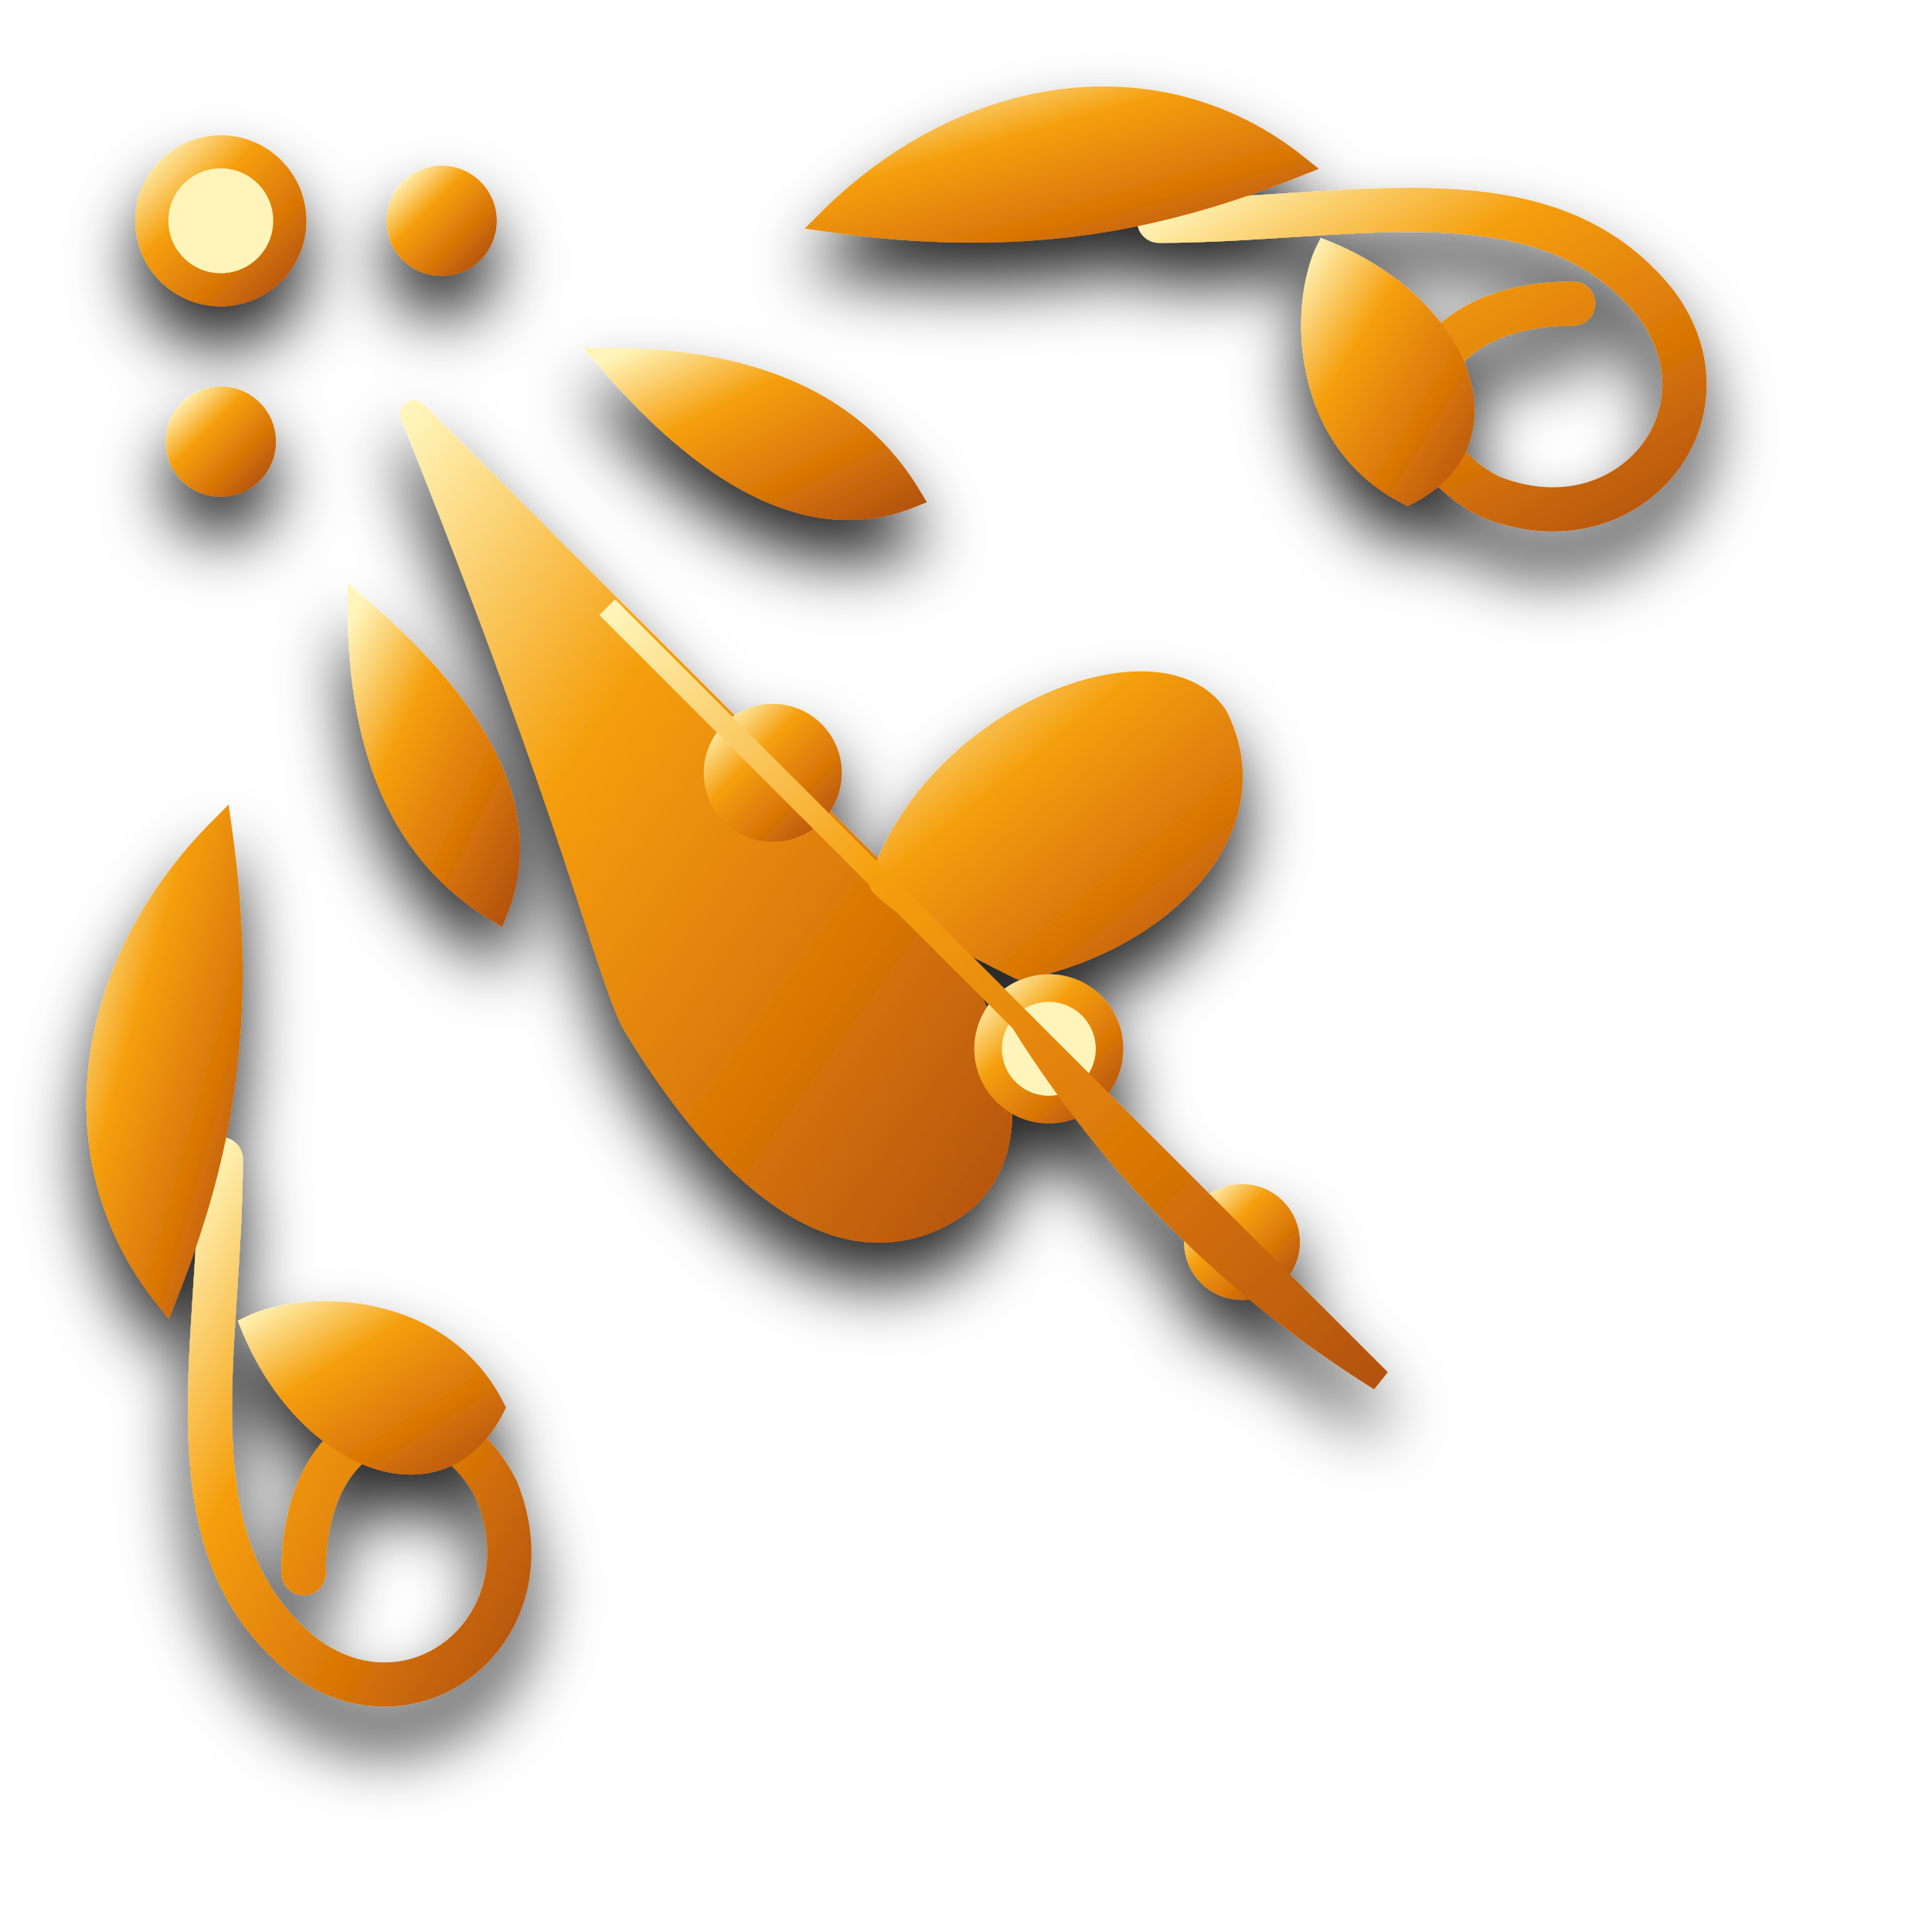
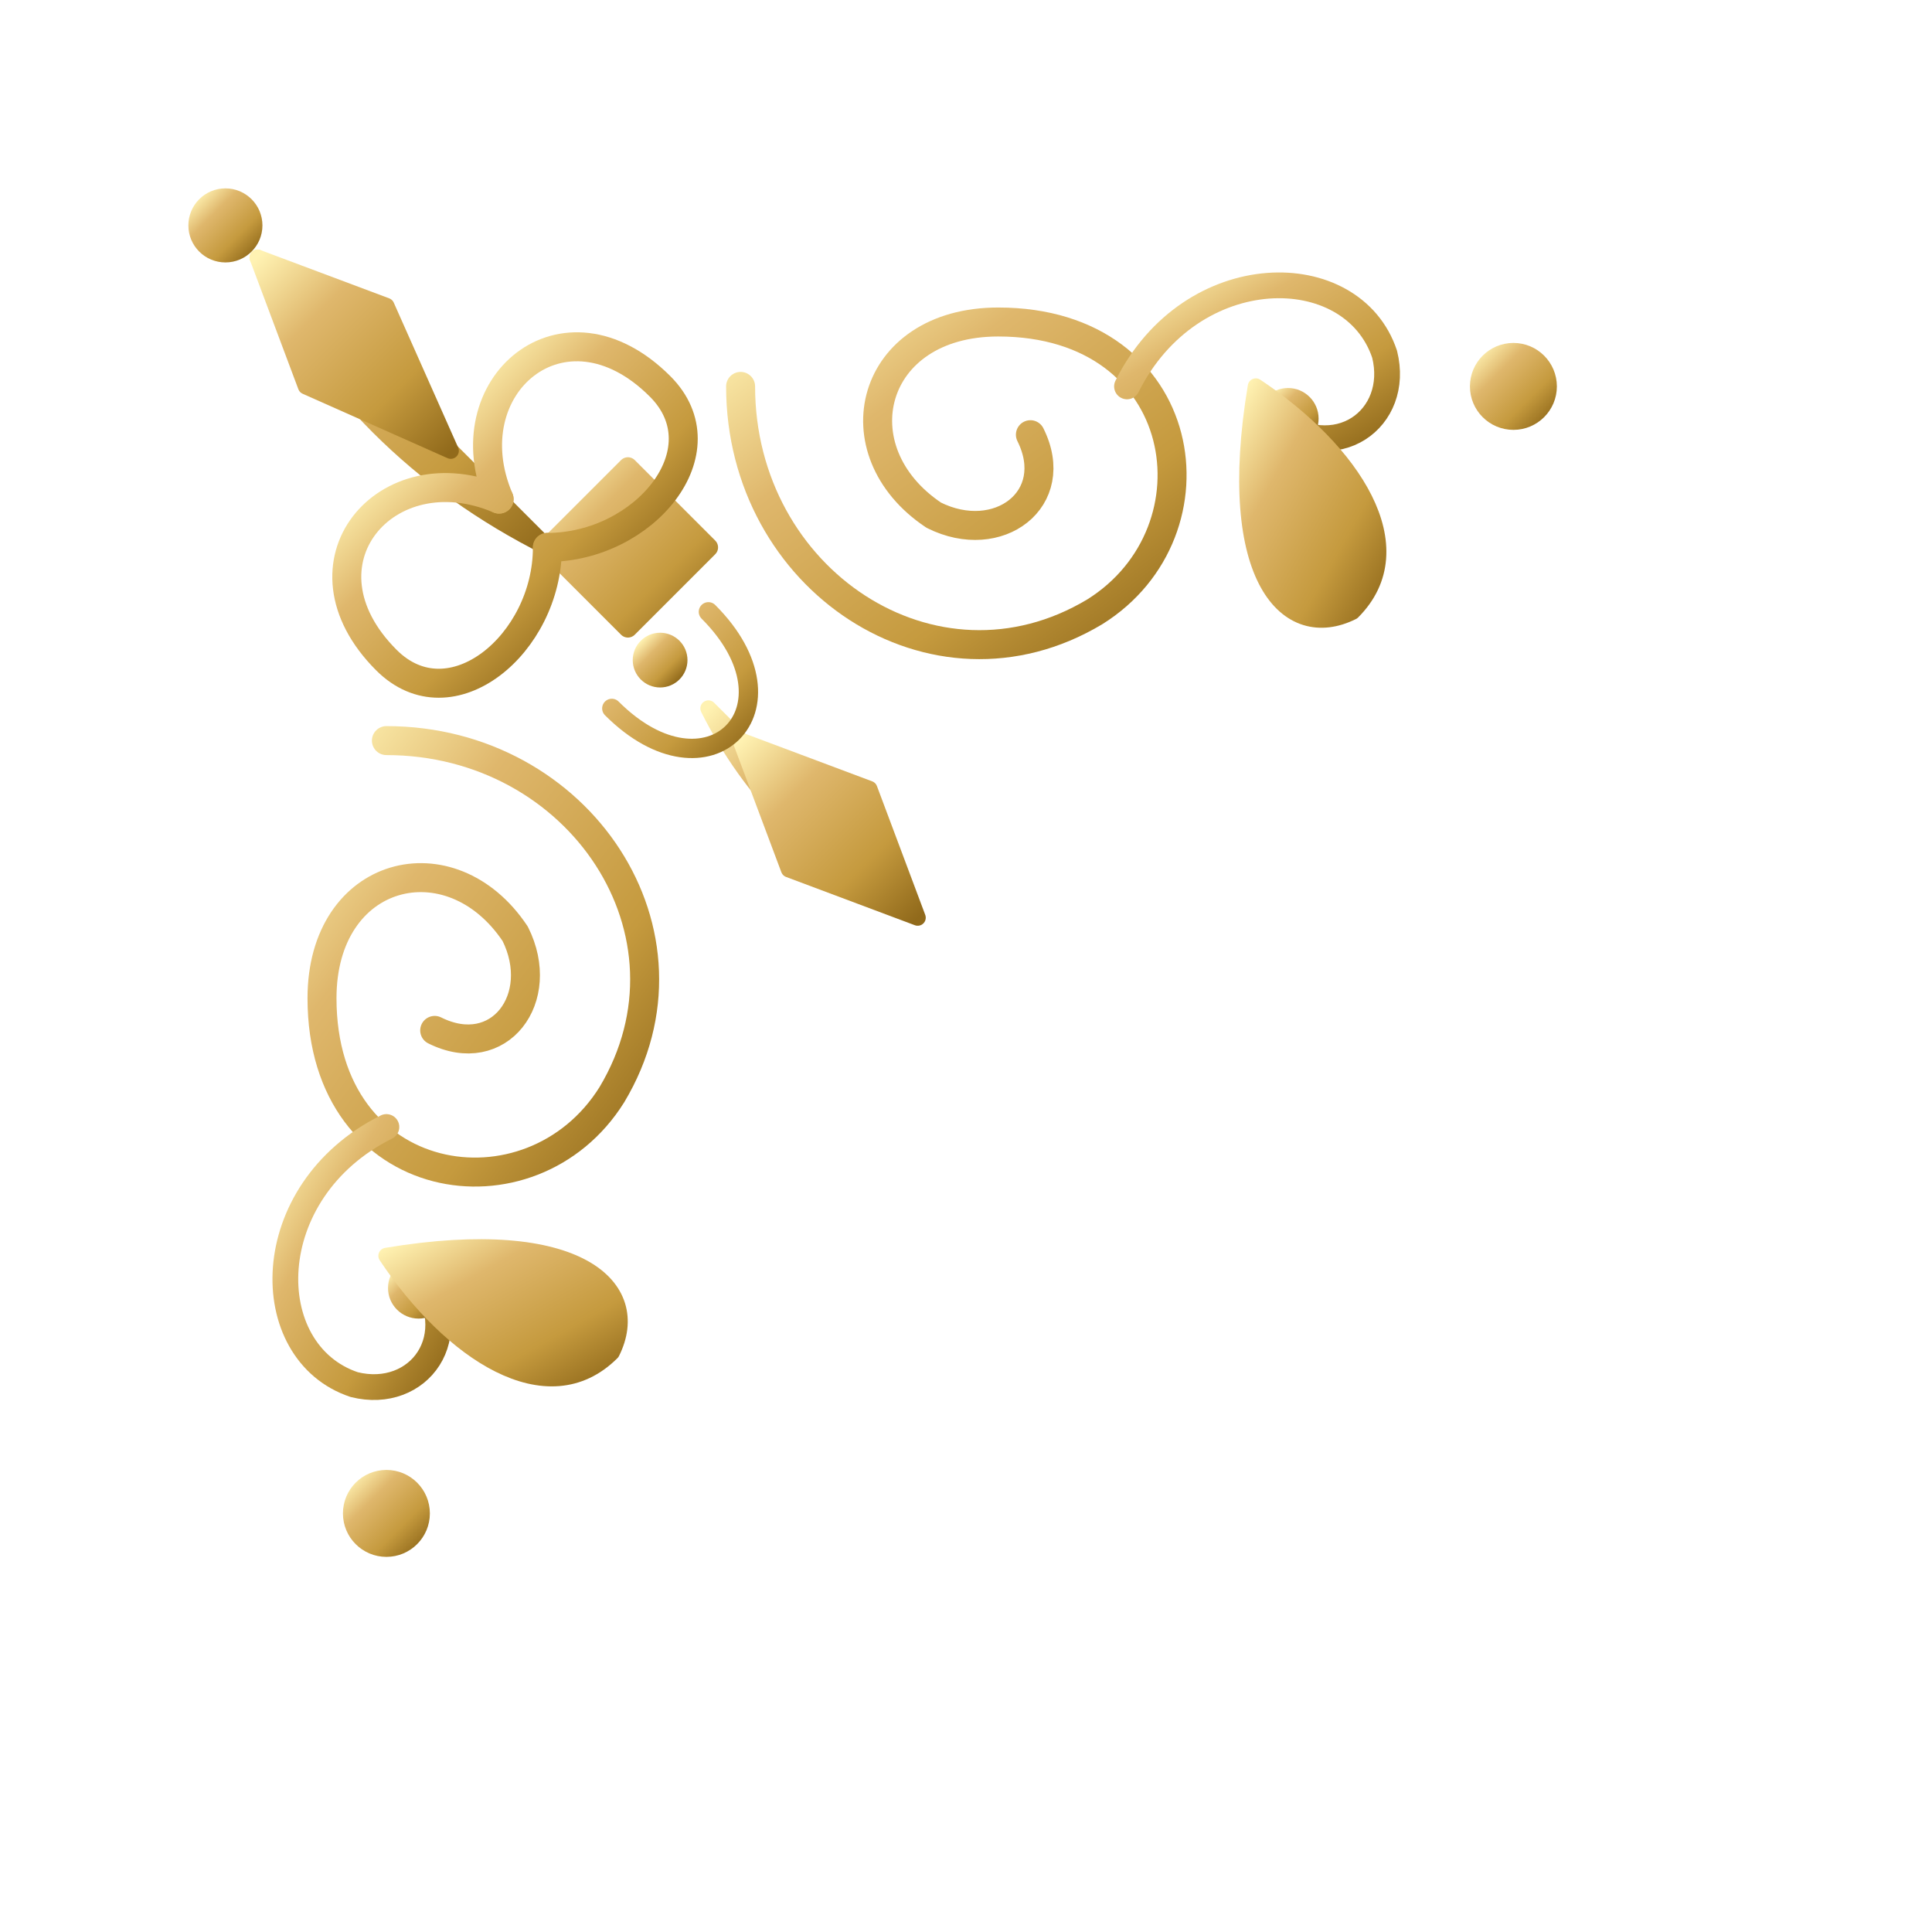
- <svg xmlns="http://www.w3.org/2000/svg" viewBox="0 0 70 70" width="50" height="50" fill="none">
+ <svg xmlns="http://www.w3.org/2000/svg" viewBox="0 0 120 120" width="100" height="100" fill="none">
  <defs>
-     <linearGradient id="goldCornerGrad" x1="0%" y1="0%" x2="100%" y2="100%">
-       <stop offset="0%" stop-color="#fff5ba" />
-       <stop offset="35%" stop-color="#f59e0b" />
-       <stop offset="70%" stop-color="#d97706" />
-       <stop offset="100%" stop-color="#b45309" />
+     <linearGradient id="goldStem" x1="0%" y1="0%" x2="100%" y2="100%">
+       <stop offset="0%" stop-color="#fff2b2" />
+       <stop offset="30%" stop-color="#dfb76c" />
+       <stop offset="70%" stop-color="#c59a3e" />
+       <stop offset="100%" stop-color="#916a1b" />
    </linearGradient>
-     <filter id="cornerDropShadow" x="-20%" y="-20%" width="140%" height="140%">
-       <feDropShadow dx="0" dy="1.5" stdDeviation="1.2" flood-color="#000000" flood-opacity="0.85" />
-     </filter>
  </defs>
-   <g filter="url(#cornerDropShadow)" stroke="url(#goldCornerGrad)" fill="url(#goldCornerGrad)">
-     <circle cx="8" cy="8" r="2.5" stroke-width="1.2" fill="#fff5ba" />
-     <circle cx="16" cy="8" r="1.5" />
-     <circle cx="8" cy="16" r="1.5" />
-     <path d="M 8 12 L 8 42" stroke-width="2" stroke-linecap="round" fill="none" />
-     <path d="M 12 8 L 42 8" stroke-width="2" stroke-linecap="round" fill="none" />
-     <path d="M 13 13 L 13 32" stroke-width="1" stroke-linecap="round" fill="none" opacity="0.9" />
-     <path d="M 13 13 L 32 13" stroke-width="1" stroke-linecap="round" fill="none" opacity="0.9" />
-     <path d="M 42 8 C 49 8, 56 6, 60 11 C 63 15, 59 20, 54 18 C 50 16, 51 11, 57 11" stroke-width="1.6" stroke-linecap="round" stroke-linejoin="round" fill="none" />
-     <path d="M 30 8 C 35 3, 42 2, 47 6 C 42 8, 37 9, 30 8 Z" stroke-width="0.8" />
-     <path d="M 48 9 C 53 11, 55 16, 51 18 C 47 16, 47 11, 48 9 Z" stroke-width="0.6" />
-     <path d="M 8 42 C 8 49, 6 56, 11 60 C 15 63, 20 59, 18 54 C 16 50, 11 51, 11 57" stroke-width="1.6" stroke-linecap="round" stroke-linejoin="round" fill="none" />
-     <path d="M 8 30 C 3 35, 2 42, 6 47 C 8 42, 9 37, 8 30 Z" stroke-width="0.8" />
-     <path d="M 9 48 C 11 53, 16 55, 18 51 C 16 47, 11 47, 9 48 Z" stroke-width="0.6" />
-     <path d="M 15 15 C 20 20, 25 25, 32 32 C 36 36, 38 42, 34 44 C 30 46, 26 42, 23 37 C 22 35, 21 30, 15 15 Z" stroke-width="1" stroke-linejoin="round" />
-     <path d="M 32 32 C 34 26, 42 23, 44 26 C 46 30, 42 34, 37 35 C 35 34, 33 33, 32 32 Z" stroke-width="1" stroke-linejoin="round" />
-     <circle cx="28" cy="28" r="2" />
-     <circle cx="38" cy="38" r="2.2" fill="#fff5ba" />
-     <circle cx="45" cy="45" r="1.6" />
-     <path d="M 22 22 Q 38 38 50 50 Q 42 45 37 37 Q 30 30 22 22 Z" stroke-width="0.8" />
-     <path d="M 22 13 Q 28 20 33 18 Q 30 13 22 13 Z" stroke-width="0.8" />
-     <path d="M 13 22 Q 20 28 18 33 Q 13 30 13 22 Z" stroke-width="0.8" />
+   <g stroke="url(#goldStem)" fill="none" stroke-linecap="round" stroke-linejoin="round">
+     <polygon points="34,34 39,29 44,34 39,39" fill="url(#goldStem)" stroke-width="1.2" />
+     <path d="M 34 34 Q 24 24 16 16 Q 22 28 34 34 Z" fill="url(#goldStem)" stroke-width="1" />
+     <polygon points="16,16 24,19 28,28 19,24" fill="url(#goldStem)" stroke-width="1" />
+     <circle cx="14" cy="14" r="1.8" fill="url(#goldStem)" />
+     <path d="M 44 44 Q 50 50 56 56 Q 48 52 44 44 Z" fill="url(#goldStem)" stroke-width="1" />
+     <polygon points="46,46 54,49 57,57 49,54" fill="url(#goldStem)" stroke-width="1" />
+     <path d="M 31 31 C 24 28 18 35 24 41 C 28 45 34 40 34 34" stroke-width="1.8" />
+     <path d="M 31 31 C 28 24 35 18 41 24 C 45 28 40 34 34 34" stroke-width="1.8" />
+     <path d="M 39 24 L 92 24" stroke-width="2" />
+     <circle cx="94" cy="24" r="2.2" fill="url(#goldStem)" />
+     <path d="M 46 24 C 46 36 58 44 68 38 C 76 33 74 20 62 20 C 54 20 52 28 58 32 C 62 34 66 31 64 27" stroke-width="1.8" />
+     <path d="M 70 24 C 74 16 84 16 86 22 C 87 26 83 29 79 26" stroke-width="1.6" />
+     <circle cx="80" cy="26" r="1.4" fill="url(#goldStem)" />
+     <path d="M 78 24 C 84 28 88 34 84 38 C 80 40 76 36 78 24 Z" fill="url(#goldStem)" stroke-width="1" />
+     <path d="M 24 39 L 24 92" stroke-width="2" />
+     <circle cx="24" cy="94" r="2.2" fill="url(#goldStem)" />
+     <path d="M 24 46 C 36 46 44 58 38 68 C 33 76 20 74 20 62 C 20 54 28 52 32 58 C 34 62 31 66 27 64" stroke-width="1.8" />
+     <path d="M 24 70 C 16 74 16 84 22 86 C 26 87 29 83 26 79" stroke-width="1.6" />
+     <circle cx="26" cy="80" r="1.4" fill="url(#goldStem)" />
+     <path d="M 24 78 C 28 84 34 88 38 84 C 40 80 36 76 24 78 Z" fill="url(#goldStem)" stroke-width="1" />
+     <path d="M 44 38 C 50 44 44 50 38 44" stroke-width="1.2" />
+     <circle cx="41" cy="41" r="1.2" fill="url(#goldStem)" />
  </g>
</svg>
